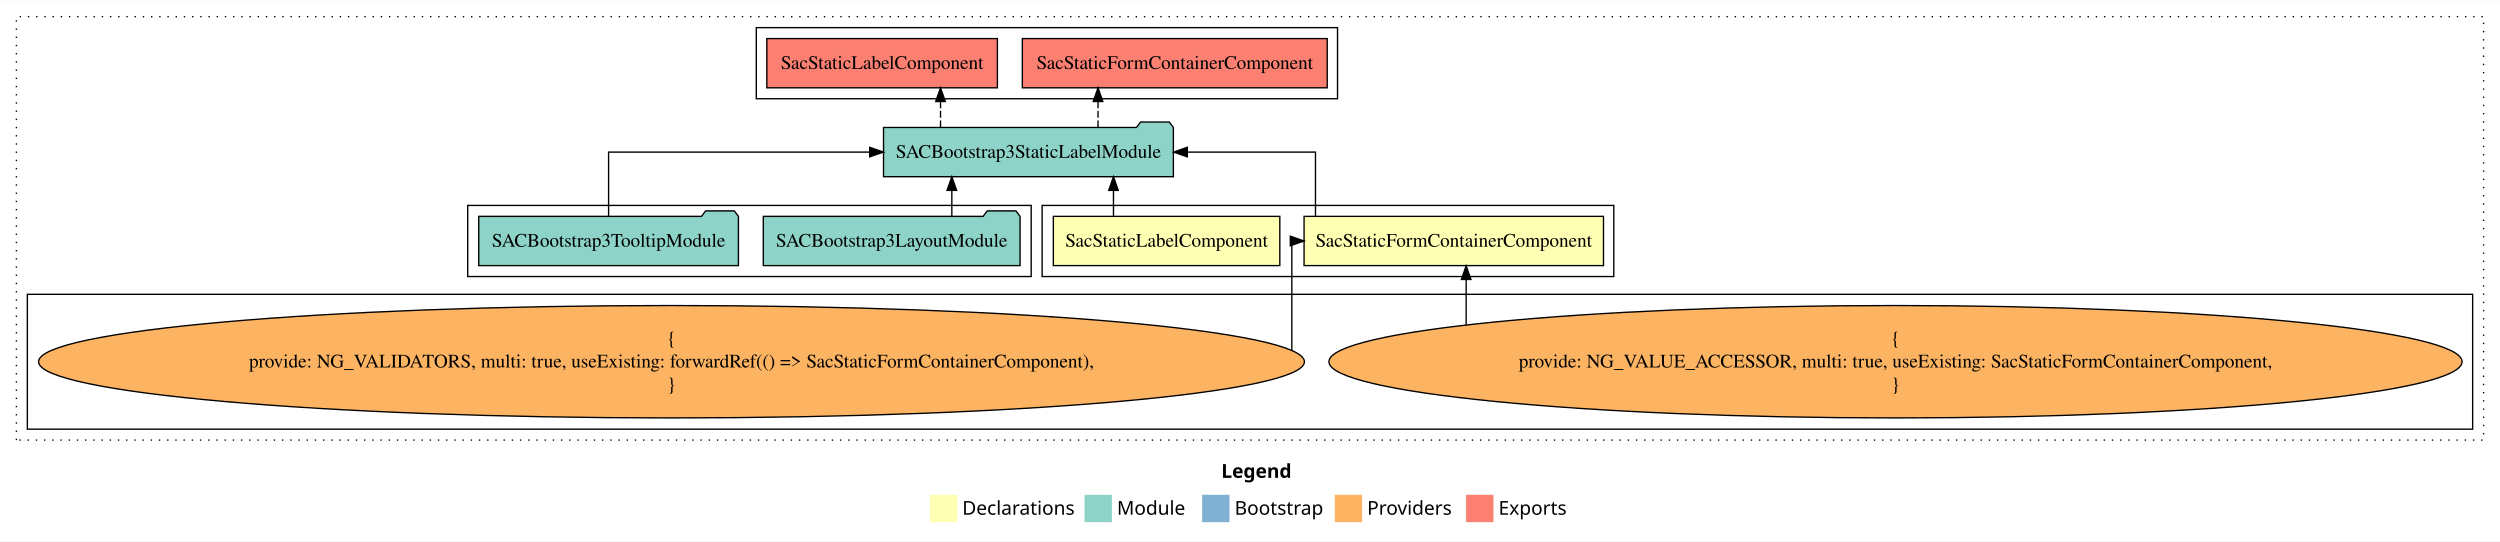
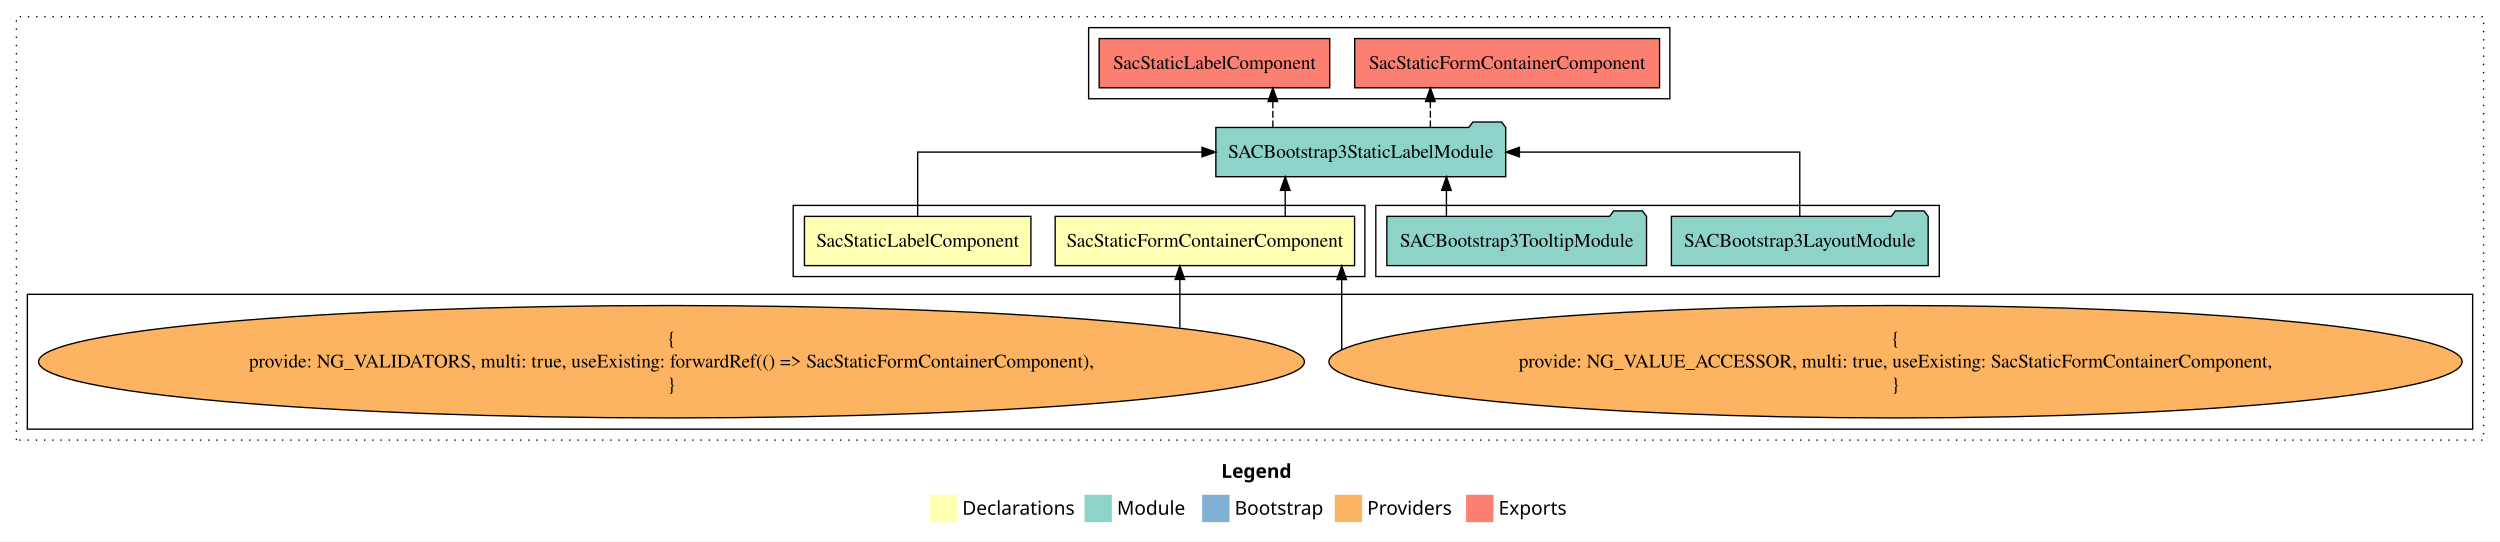
<svg xmlns="http://www.w3.org/2000/svg" width="1828pt" height="396pt" viewBox="0.00 0.00 1828.00 395.59">
  <g id="graph0" class="graph" transform="scale(1 1) rotate(0) translate(4 391.59)">
    <polygon fill="white" stroke="transparent" points="-4,4 -4,-391.59 1824,-391.59 1824,4 -4,4" />
    <text text-anchor="start" x="889.01" y="-42.4" font-family="Times-12" font-weight="bold" font-size="14.00">Legend</text>
    <polygon fill="#ffffb3" stroke="transparent" points="676,-10 676,-30 696,-30 696,-10 676,-10" />
    <text text-anchor="start" x="699.63" y="-15.4" font-family="Times-12" font-size="14.00">  Declarations</text>
    <polygon fill="#8dd3c7" stroke="transparent" points="789,-10 789,-30 809,-30 809,-10 789,-10" />
    <text text-anchor="start" x="812.73" y="-15.4" font-family="Times-12" font-size="14.00">  Module</text>
    <polygon fill="#80b1d3" stroke="transparent" points="875,-10 875,-30 895,-30 895,-10 875,-10" />
    <text text-anchor="start" x="898.78" y="-15.4" font-family="Times-12" font-size="14.00">  Bootstrap</text>
    <polygon fill="#fdb462" stroke="transparent" points="972,-10 972,-30 992,-30 992,-10 972,-10" />
    <text text-anchor="start" x="995.67" y="-15.4" font-family="Times-12" font-size="14.00">  Providers</text>
    <polygon fill="#fb8072" stroke="transparent" points="1068,-10 1068,-30 1088,-30 1088,-10 1068,-10" />
    <text text-anchor="start" x="1091.73" y="-15.4" font-family="Times-12" font-size="14.00">  Exports</text>
    <g id="clust1" class="cluster">
      <polygon fill="none" stroke="black" stroke-dasharray="1,5" points="8,-70 8,-379.59 1812,-379.59 1812,-70 8,-70" />
    </g>
    <g id="clust2" class="cluster">
-       <polygon fill="none" stroke="black" points="758,-189.59 758,-241.59 1176,-241.59 1176,-189.59 758,-189.59" />
+       <polygon fill="none" stroke="black" points="576,-189.59 576,-241.59 994,-241.59 994,-189.59 576,-189.59" />
+     </g>
+     <g id="clust6" class="cluster">
+       <polygon fill="none" stroke="black" points="792,-319.59 792,-371.59 1217,-371.59 1217,-319.59 792,-319.59" />
+     </g>
+     <g id="clust5" class="cluster">
+       <polygon fill="none" stroke="black" points="1002,-189.59 1002,-241.59 1414,-241.59 1414,-189.59 1002,-189.59" />
    </g>
    <g id="clust3" class="cluster">
      <polygon fill="none" stroke="black" points="16,-78 16,-176.59 1804,-176.59 1804,-78 16,-78" />
    </g>
-     <g id="clust6" class="cluster">
-       <polygon fill="none" stroke="black" points="549,-319.59 549,-371.59 974,-371.59 974,-319.59 549,-319.59" />
-     </g>
-     <g id="clust5" class="cluster">
-       <polygon fill="none" stroke="black" points="338,-189.59 338,-241.59 750,-241.59 750,-189.59 338,-189.59" />
-     </g>
    <g id="node1" class="node">
-       <polygon fill="#ffffb3" stroke="black" points="1168.47,-233.59 949.53,-233.59 949.53,-197.59 1168.47,-197.59 1168.47,-233.59" />
-       <text text-anchor="middle" x="1059" y="-211.39" font-family="Times,serif" font-size="14.00">SacStaticFormContainerComponent</text>
+       <polygon fill="#ffffb3" stroke="black" points="986.47,-233.59 767.53,-233.59 767.53,-197.59 986.47,-197.59 986.47,-233.59" />
+       <text text-anchor="middle" x="877" y="-211.39" font-family="Times,serif" font-size="14.00">SacStaticFormContainerComponent</text>
    </g>
    <g id="node3" class="node">
-       <polygon fill="#8dd3c7" stroke="black" points="853.97,-298.59 850.97,-302.59 829.97,-302.59 826.97,-298.59 642.03,-298.59 642.03,-262.59 853.97,-262.59 853.97,-298.59" />
-       <text text-anchor="middle" x="748" y="-276.39" font-family="Times,serif" font-size="14.00">SACBootstrap3StaticLabelModule</text>
+       <polygon fill="#8dd3c7" stroke="black" points="1096.97,-298.59 1093.97,-302.59 1072.97,-302.59 1069.97,-298.59 885.03,-298.59 885.03,-262.59 1096.97,-262.59 1096.97,-298.59" />
+       <text text-anchor="middle" x="991" y="-276.39" font-family="Times,serif" font-size="14.00">SACBootstrap3StaticLabelModule</text>
    </g>
    <g id="edge1" class="edge">
-       <path fill="none" stroke="black" d="M957.88,-233.7C957.88,-252.93 957.88,-280.59 957.88,-280.59 957.88,-280.59 864.17,-280.59 864.17,-280.59" />
-       <polygon fill="black" stroke="black" points="864.17,-277.09 854.17,-280.59 864.17,-284.09 864.17,-277.09" />
+       <path fill="none" stroke="black" d="M935.75,-233.7C935.75,-233.7 935.75,-252.58 935.75,-252.58" />
+       <polygon fill="black" stroke="black" points="932.25,-252.58 935.75,-262.58 939.25,-252.58 932.25,-252.58" />
    </g>
    <g id="node2" class="node">
-       <polygon fill="#ffffb3" stroke="black" points="931.8,-233.59 766.2,-233.59 766.2,-197.59 931.8,-197.59 931.8,-233.59" />
-       <text text-anchor="middle" x="849" y="-211.39" font-family="Times,serif" font-size="14.00">SacStaticLabelComponent</text>
+       <polygon fill="#ffffb3" stroke="black" points="749.8,-233.59 584.2,-233.59 584.2,-197.59 749.8,-197.59 749.8,-233.59" />
+       <text text-anchor="middle" x="667" y="-211.39" font-family="Times,serif" font-size="14.00">SacStaticLabelComponent</text>
    </g>
    <g id="edge4" class="edge">
-       <path fill="none" stroke="black" d="M810.17,-233.7C810.17,-233.7 810.17,-252.58 810.17,-252.58" />
-       <polygon fill="black" stroke="black" points="806.67,-252.58 810.17,-262.58 813.67,-252.58 806.67,-252.58" />
+       <path fill="none" stroke="black" d="M667,-233.7C667,-252.93 667,-280.59 667,-280.59 667,-280.59 874.91,-280.59 874.91,-280.59" />
+       <polygon fill="black" stroke="black" points="874.91,-284.09 884.91,-280.59 874.91,-277.09 874.91,-284.09" />
    </g>
    <g id="node8" class="node">
-       <polygon fill="#fb8072" stroke="black" points="966.47,-363.59 743.53,-363.59 743.53,-327.59 966.47,-327.59 966.47,-363.59" />
-       <text text-anchor="middle" x="855" y="-341.39" font-family="Times,serif" font-size="14.00">SacStaticFormContainerComponent </text>
+       <polygon fill="#fb8072" stroke="black" points="1209.47,-363.59 986.53,-363.59 986.53,-327.59 1209.47,-327.59 1209.47,-363.59" />
+       <text text-anchor="middle" x="1098" y="-341.39" font-family="Times,serif" font-size="14.00">SacStaticFormContainerComponent </text>
    </g>
    <g id="edge7" class="edge">
-       <path fill="none" stroke="black" stroke-dasharray="5,2" d="M798.88,-298.7C798.88,-298.7 798.88,-317.58 798.88,-317.58" />
-       <polygon fill="black" stroke="black" points="795.38,-317.58 798.88,-327.58 802.38,-317.58 795.38,-317.58" />
+       <path fill="none" stroke="black" stroke-dasharray="5,2" d="M1041.88,-298.7C1041.88,-298.7 1041.88,-317.58 1041.88,-317.58" />
+       <polygon fill="black" stroke="black" points="1038.38,-317.58 1041.88,-327.58 1045.38,-317.58 1038.38,-317.58" />
    </g>
    <g id="node9" class="node">
-       <polygon fill="#fb8072" stroke="black" points="725.3,-363.59 556.7,-363.59 556.7,-327.59 725.3,-327.59 725.3,-363.59" />
-       <text text-anchor="middle" x="641" y="-341.39" font-family="Times,serif" font-size="14.00">SacStaticLabelComponent </text>
+       <polygon fill="#fb8072" stroke="black" points="968.3,-363.59 799.7,-363.59 799.7,-327.59 968.3,-327.59 968.3,-363.59" />
+       <text text-anchor="middle" x="884" y="-341.39" font-family="Times,serif" font-size="14.00">SacStaticLabelComponent </text>
    </g>
    <g id="edge8" class="edge">
-       <path fill="none" stroke="black" stroke-dasharray="5,2" d="M683.71,-298.7C683.71,-298.7 683.71,-317.58 683.71,-317.58" />
-       <polygon fill="black" stroke="black" points="680.21,-317.58 683.71,-327.58 687.21,-317.58 680.21,-317.58" />
+       <path fill="none" stroke="black" stroke-dasharray="5,2" d="M926.71,-298.7C926.71,-298.7 926.71,-317.58 926.71,-317.58" />
+       <polygon fill="black" stroke="black" points="923.21,-317.58 926.71,-327.58 930.21,-317.58 923.21,-317.58" />
    </g>
    <g id="node4" class="node">
      <ellipse fill="#fdb462" stroke="black" cx="1382" cy="-127.3" rx="414.29" ry="41.09" />
      <text text-anchor="middle" x="1382" y="-139.9" font-family="Times,serif" font-size="14.00">{</text>
      <text text-anchor="middle" x="1382" y="-123.1" font-family="Times,serif" font-size="14.00">    provide: NG_VALUE_ACCESSOR, multi: true, useExisting: SacStaticFormContainerComponent,</text>
      <text text-anchor="middle" x="1382" y="-106.3" font-family="Times,serif" font-size="14.00">}</text>
    </g>
    <g id="edge2" class="edge">
-       <path fill="none" stroke="black" d="M1068.05,-154.27C1068.05,-154.27 1068.05,-187.44 1068.05,-187.44" />
-       <polygon fill="black" stroke="black" points="1064.55,-187.44 1068.05,-197.44 1071.55,-187.44 1064.55,-187.44" />
+       <path fill="none" stroke="black" d="M977.05,-136.08C977.05,-136.08 977.05,-187.37 977.05,-187.37" />
+       <polygon fill="black" stroke="black" points="973.55,-187.37 977.05,-197.37 980.55,-187.37 973.55,-187.37" />
    </g>
    <g id="node5" class="node">
      <ellipse fill="#fdb462" stroke="black" cx="487" cy="-127.3" rx="462.8" ry="41.09" />
      <text text-anchor="middle" x="487" y="-139.9" font-family="Times,serif" font-size="14.00">{</text>
      <text text-anchor="middle" x="487" y="-123.1" font-family="Times,serif" font-size="14.00">    provide: NG_VALIDATORS, multi: true, useExisting: forwardRef(() =&gt; SacStaticFormContainerComponent),</text>
      <text text-anchor="middle" x="487" y="-106.3" font-family="Times,serif" font-size="14.00">}</text>
    </g>
    <g id="edge3" class="edge">
-       <path fill="none" stroke="black" d="M940.58,-135.76C940.58,-157.86 940.58,-215.59 940.58,-215.59 940.58,-215.59 941.47,-215.59 941.47,-215.59" />
-       <polygon fill="black" stroke="black" points="939.48,-219.09 949.48,-215.59 939.48,-212.09 939.48,-219.09" />
+       <path fill="none" stroke="black" d="M858.71,-152.36C858.71,-152.36 858.71,-187.48 858.71,-187.48" />
+       <polygon fill="black" stroke="black" points="855.21,-187.48 858.71,-197.48 862.21,-187.48 855.21,-187.48" />
    </g>
    <g id="node6" class="node">
-       <polygon fill="#8dd3c7" stroke="black" points="741.87,-233.59 738.87,-237.59 717.87,-237.59 714.87,-233.59 554.13,-233.59 554.13,-197.59 741.87,-197.59 741.87,-233.59" />
-       <text text-anchor="middle" x="648" y="-211.39" font-family="Times,serif" font-size="14.00">SACBootstrap3LayoutModule</text>
+       <polygon fill="#8dd3c7" stroke="black" points="1405.87,-233.59 1402.87,-237.59 1381.87,-237.59 1378.87,-233.59 1218.13,-233.59 1218.13,-197.59 1405.87,-197.59 1405.87,-233.59" />
+       <text text-anchor="middle" x="1312" y="-211.39" font-family="Times,serif" font-size="14.00">SACBootstrap3LayoutModule</text>
    </g>
    <g id="edge5" class="edge">
-       <path fill="none" stroke="black" d="M691.98,-233.7C691.98,-233.7 691.98,-252.58 691.98,-252.58" />
-       <polygon fill="black" stroke="black" points="688.48,-252.58 691.98,-262.58 695.48,-252.58 688.48,-252.58" />
+       <path fill="none" stroke="black" d="M1312,-233.7C1312,-252.93 1312,-280.59 1312,-280.59 1312,-280.59 1107,-280.59 1107,-280.59" />
+       <polygon fill="black" stroke="black" points="1107,-277.09 1097,-280.59 1107,-284.09 1107,-277.09" />
    </g>
    <g id="node7" class="node">
-       <polygon fill="#8dd3c7" stroke="black" points="535.94,-233.59 532.94,-237.59 511.94,-237.59 508.94,-233.59 346.06,-233.59 346.06,-197.59 535.94,-197.59 535.94,-233.59" />
-       <text text-anchor="middle" x="441" y="-211.39" font-family="Times,serif" font-size="14.00">SACBootstrap3TooltipModule</text>
+       <polygon fill="#8dd3c7" stroke="black" points="1199.94,-233.59 1196.94,-237.59 1175.94,-237.59 1172.94,-233.59 1010.06,-233.59 1010.06,-197.59 1199.94,-197.59 1199.94,-233.59" />
+       <text text-anchor="middle" x="1105" y="-211.39" font-family="Times,serif" font-size="14.00">SACBootstrap3TooltipModule</text>
    </g>
    <g id="edge6" class="edge">
-       <path fill="none" stroke="black" d="M441,-233.7C441,-252.93 441,-280.59 441,-280.59 441,-280.59 631.92,-280.59 631.92,-280.59" />
-       <polygon fill="black" stroke="black" points="631.92,-284.09 641.92,-280.59 631.92,-277.09 631.92,-284.09" />
+       <path fill="none" stroke="black" d="M1053.63,-233.7C1053.63,-233.7 1053.63,-252.58 1053.63,-252.58" />
+       <polygon fill="black" stroke="black" points="1050.13,-252.58 1053.63,-262.58 1057.13,-252.58 1050.13,-252.58" />
    </g>
  </g>
</svg>
